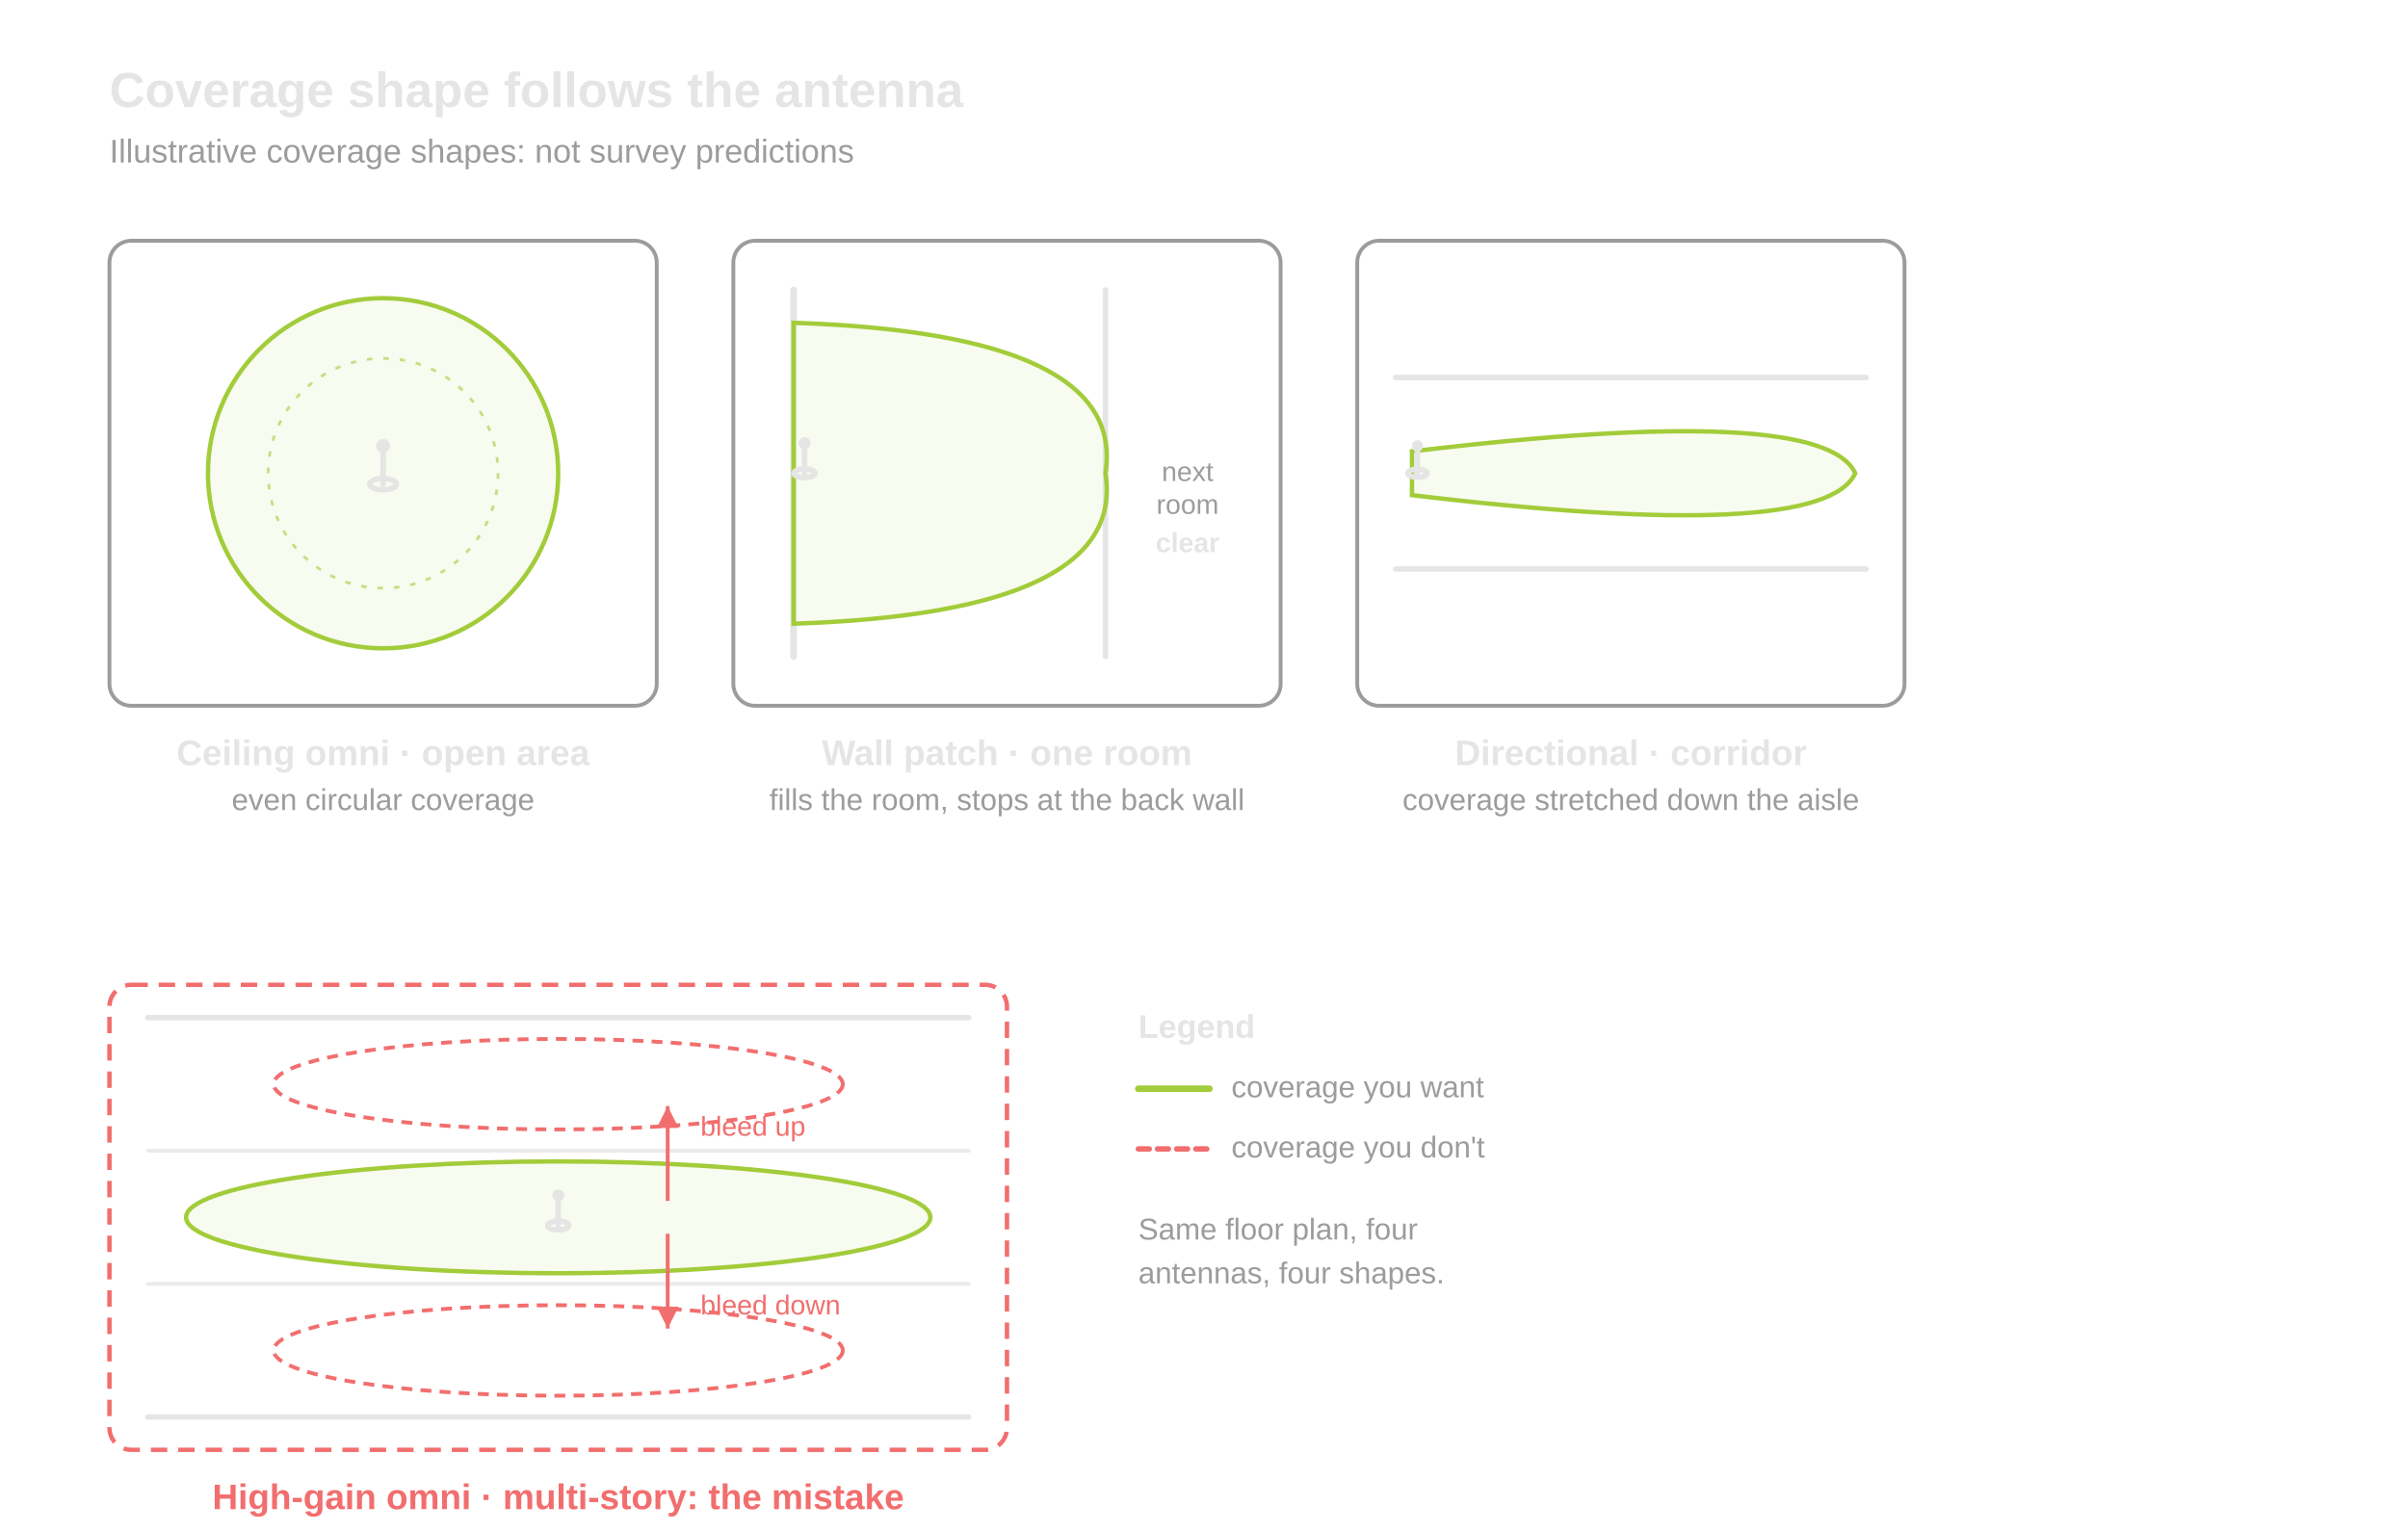
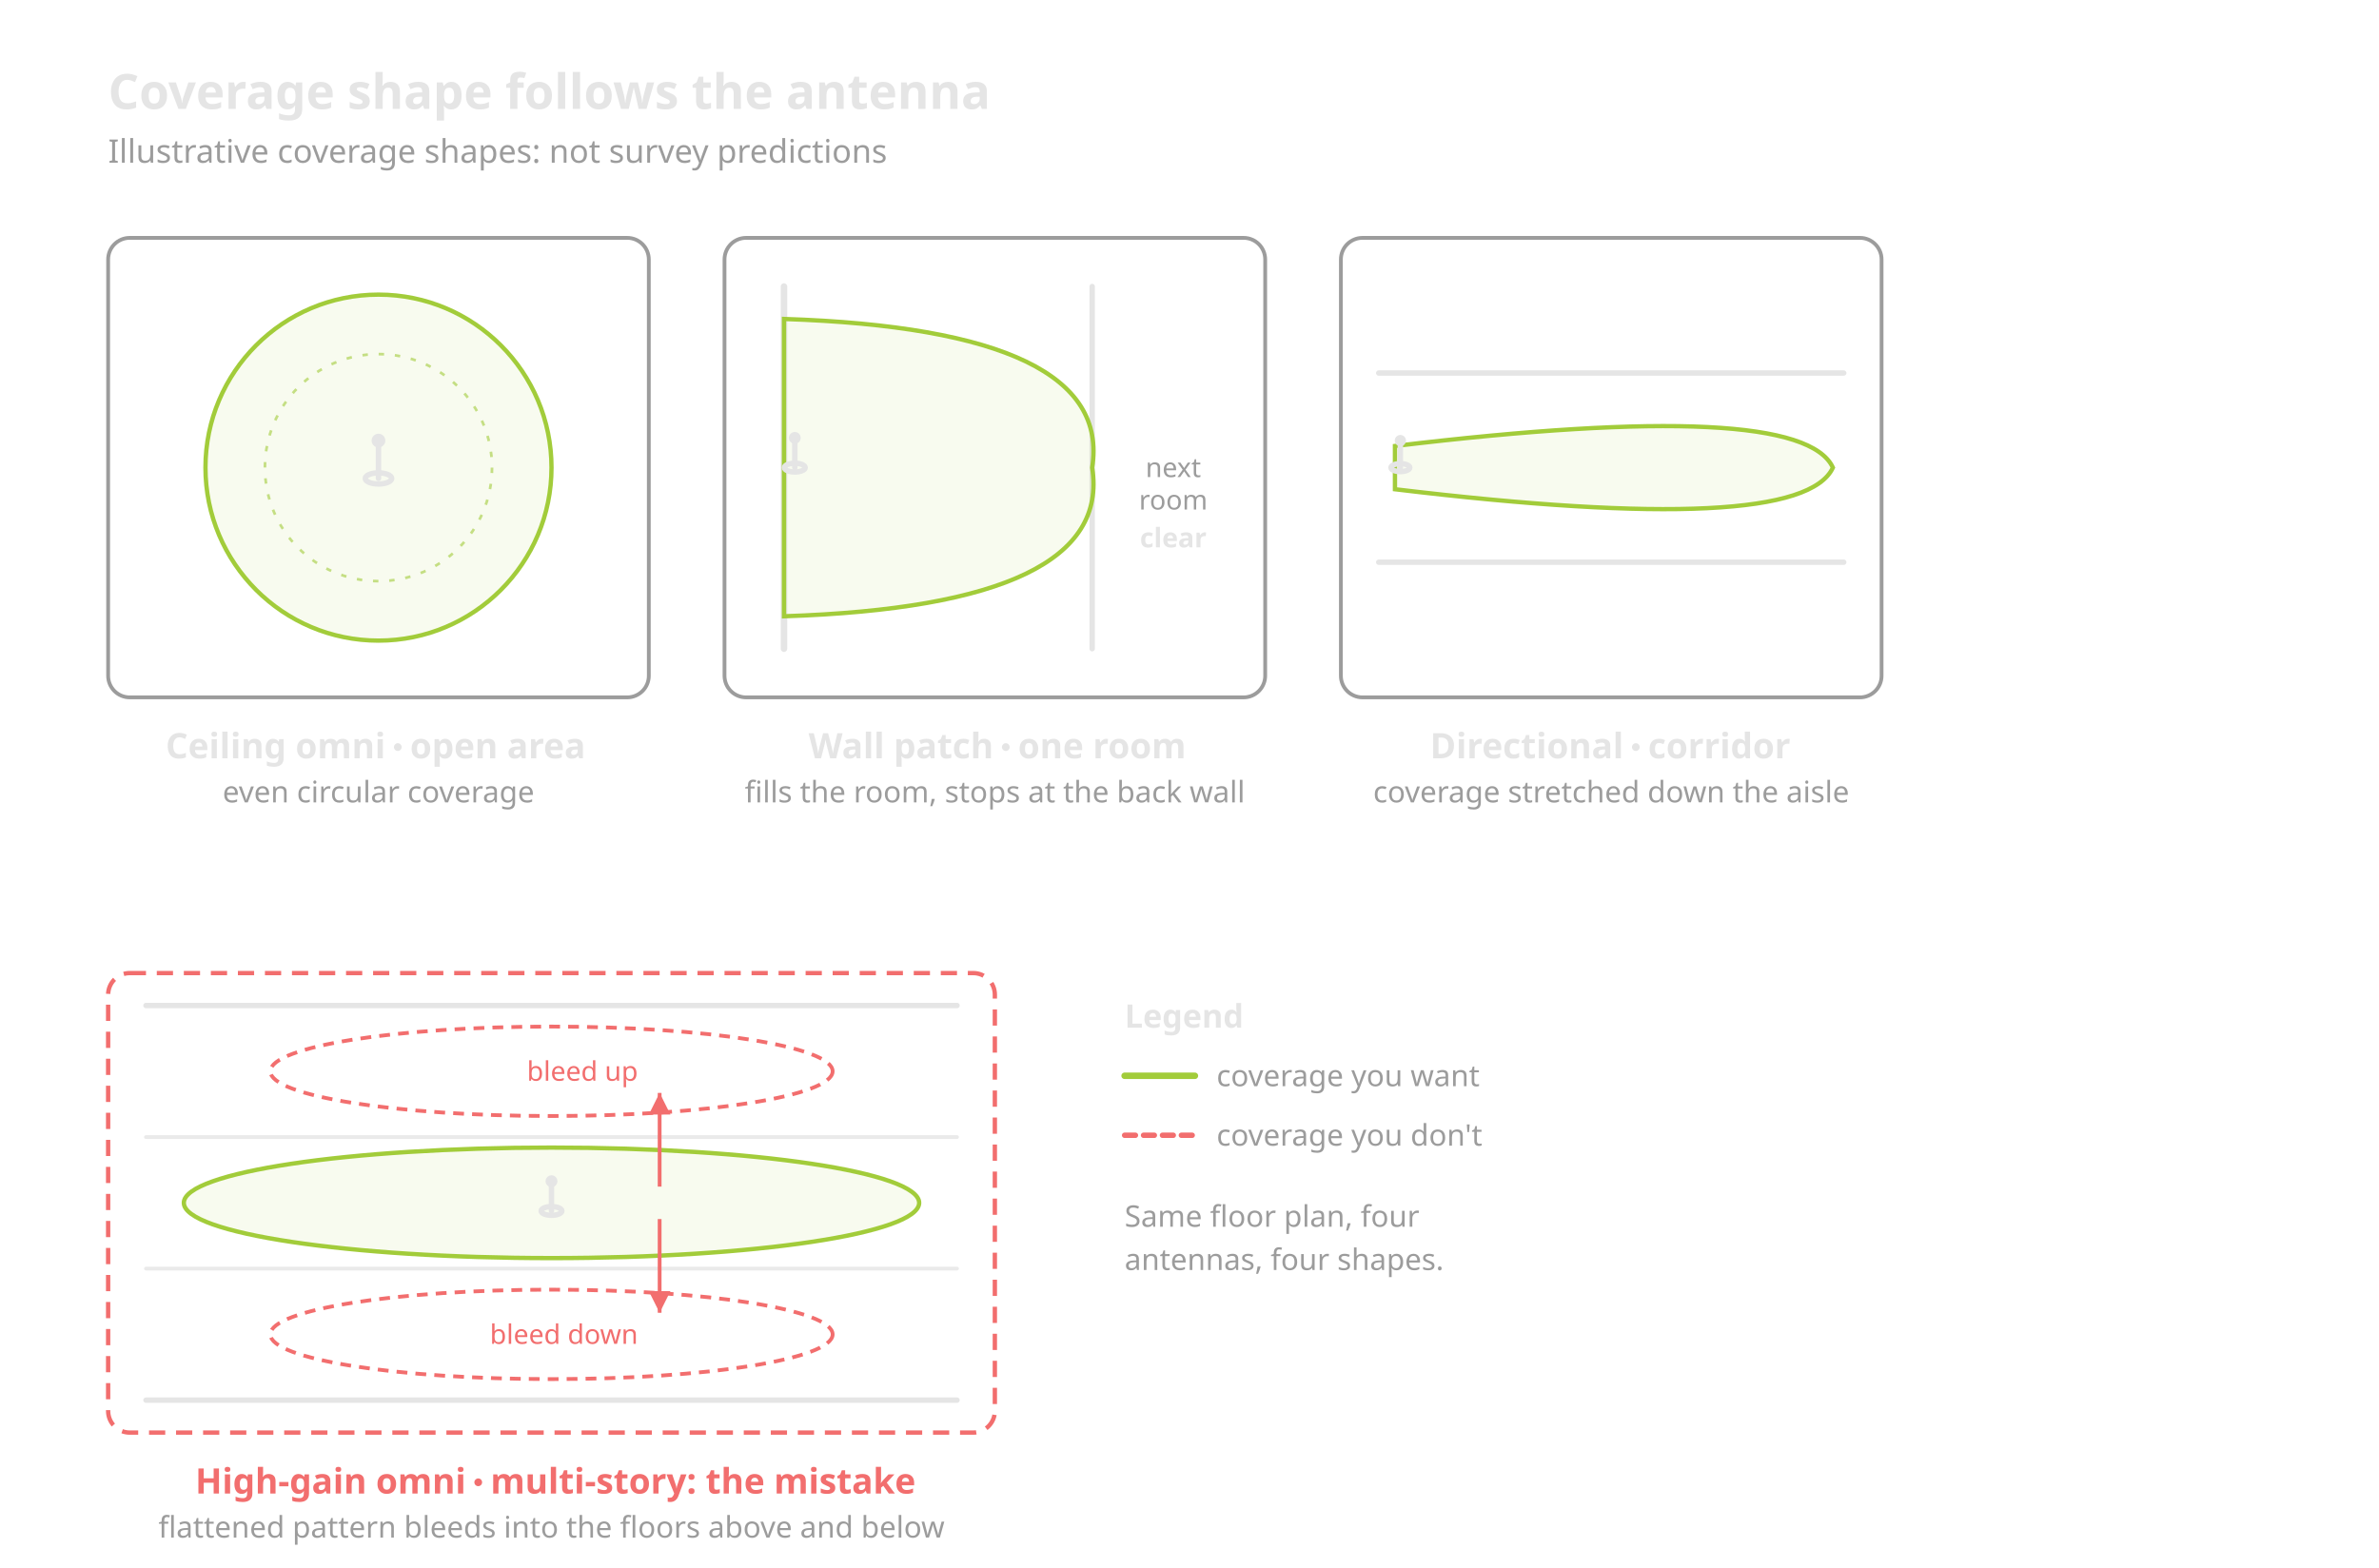
- <svg xmlns="http://www.w3.org/2000/svg" viewBox="0 0 880 560" width="880" height="560" role="img" aria-label="The same floor plan with four antenna choices: ceiling omni even circle, wall patch filling one room and stopping at the back wall, directional stretched down a corridor, and a high-gain omni in a multi-story section bleeding into floors above and below as the anti-pattern">
+ <svg xmlns="http://www.w3.org/2000/svg" viewBox="0 0 880 580" width="880" height="580" role="img" aria-label="The same floor plan with four antenna choices: ceiling omni even circle, wall patch filling one room and stopping at the back wall, directional stretched down a corridor, and a high-gain omni in a multi-story section bleeding into floors above and below as the anti-pattern">
  <defs>
  </defs>
-   <text x="40" y="34" font-family="'IBM Plex Sans','Helvetica Neue',Arial,sans-serif" font-size="18" fill="#E5E5E5" text-anchor="start" font-weight="700" letter-spacing="0" dominant-baseline="middle">Coverage shape follows the antenna</text>
-   <text x="40" y="56" font-family="'IBM Plex Sans','Helvetica Neue',Arial,sans-serif" font-size="12" fill="#9C9C9C" text-anchor="start" font-weight="400" letter-spacing="0" dominant-baseline="middle">Illustrative coverage shapes: not survey predictions</text>
+   <text x="40" y="40.3" font-family="IBM Plex Sans" font-size="18" fill="#E5E5E5" text-anchor="start" font-weight="700" letter-spacing="0">Coverage shape follows the antenna</text>
+   <text x="40" y="60.2" font-family="IBM Plex Sans" font-size="12" fill="#9C9C9C" text-anchor="start" font-weight="400" letter-spacing="0">Illustrative coverage shapes: not survey predictions</text>
  <rect x="40" y="88" width="200" height="170" rx="8" stroke="#9C9C9C" stroke-width="1.4" fill="none" />
-   <text x="140" y="276" font-family="'IBM Plex Sans','Helvetica Neue',Arial,sans-serif" font-size="13" fill="#E5E5E5" text-anchor="middle" font-weight="600" letter-spacing="0" dominant-baseline="middle">Ceiling omni · open area</text>
-   <text x="140" y="293" font-family="'IBM Plex Sans','Helvetica Neue',Arial,sans-serif" font-size="11" fill="#9C9C9C" text-anchor="middle" font-weight="400" letter-spacing="0" dominant-baseline="middle">even circular coverage</text>
+   <text x="142.62" y="280.55" font-family="IBM Plex Sans" font-size="13" fill="#E5E5E5" text-anchor="end" font-weight="600" letter-spacing="0">Ceiling omni</text>
+   <circle cx="147.15" cy="276.39" r="1.43" fill="#E5E5E5" />
+   <text x="151.68" y="280.55" font-family="IBM Plex Sans" font-size="13" fill="#E5E5E5" text-anchor="start" font-weight="600" letter-spacing="0">open area</text>
+   <text x="140" y="296.85" font-family="IBM Plex Sans" font-size="11" fill="#9C9C9C" text-anchor="middle" font-weight="400" letter-spacing="0">even circular coverage</text>
  <circle cx="140" cy="173" r="64" stroke="#A2CC3A" stroke-width="1.6" fill="rgba(162,204,58,0.08)" opacity="1" />
  <circle cx="140" cy="173" r="42" stroke="#A2CC3A" stroke-width="1" fill="none" stroke-dasharray="2 4" opacity="0.6" />
  <g>
    <path d="M140 177 L140 163" stroke="#E5E5E5" fill="none" stroke-width="2" stroke-linecap="round" stroke-linejoin="round" opacity="1" />
    <circle cx="140" cy="163" r="1.54" stroke="#E5E5E5" stroke-width="2" fill="#E5E5E5" opacity="1" />
    <ellipse cx="140" cy="177" rx="4.9" ry="2.06" stroke="#E5E5E5" stroke-width="2" fill="none" />
  </g>
  <rect x="268" y="88" width="200" height="170" rx="8" stroke="#9C9C9C" stroke-width="1.4" fill="none" />
-   <text x="368" y="276" font-family="'IBM Plex Sans','Helvetica Neue',Arial,sans-serif" font-size="13" fill="#E5E5E5" text-anchor="middle" font-weight="600" letter-spacing="0" dominant-baseline="middle">Wall patch · one room</text>
-   <text x="368" y="293" font-family="'IBM Plex Sans','Helvetica Neue',Arial,sans-serif" font-size="11" fill="#9C9C9C" text-anchor="middle" font-weight="400" letter-spacing="0" dominant-baseline="middle">fills the room, stops at the back wall</text>
+   <text x="367.52" y="280.55" font-family="IBM Plex Sans" font-size="13" fill="#E5E5E5" text-anchor="end" font-weight="600" letter-spacing="0">Wall patch</text>
+   <circle cx="372.05" cy="276.39" r="1.43" fill="#E5E5E5" />
+   <text x="376.58" y="280.55" font-family="IBM Plex Sans" font-size="13" fill="#E5E5E5" text-anchor="start" font-weight="600" letter-spacing="0">one room</text>
+   <text x="368" y="296.85" font-family="IBM Plex Sans" font-size="11" fill="#9C9C9C" text-anchor="middle" font-weight="400" letter-spacing="0">fills the room, stops at the back wall</text>
  <line x1="290" y1="106" x2="290" y2="240" stroke="#E5E5E5" stroke-width="2.4" stroke-linecap="round" opacity="1" />
  <line x1="404" y1="106" x2="404" y2="240" stroke="#E5E5E5" stroke-width="2" stroke-linecap="round" opacity="1" />
  <path d="M290 118 Q 412 122, 404 173 Q 412 224, 290 228 Z" stroke="#A2CC3A" stroke-width="1.6" fill="rgba(162,204,58,0.08)" />
  <g>
    <path d="M294 173 L294 162" stroke="#E5E5E5" fill="none" stroke-width="2" stroke-linecap="round" stroke-linejoin="round" opacity="1" />
    <circle cx="294" cy="162" r="1.21" stroke="#E5E5E5" stroke-width="2" fill="#E5E5E5" opacity="1" />
    <ellipse cx="294" cy="173" rx="3.85" ry="1.62" stroke="#E5E5E5" stroke-width="2" fill="none" />
  </g>
-   <text x="434" y="173" font-family="'IBM Plex Sans','Helvetica Neue',Arial,sans-serif" font-size="10" fill="#9C9C9C" text-anchor="middle" font-weight="400" letter-spacing="0" dominant-baseline="middle">next</text>
-   <text x="434" y="185" font-family="'IBM Plex Sans','Helvetica Neue',Arial,sans-serif" font-size="10" fill="#9C9C9C" text-anchor="middle" font-weight="400" letter-spacing="0" dominant-baseline="middle">room</text>
-   <text x="434" y="199" font-family="'IBM Plex Sans','Helvetica Neue',Arial,sans-serif" font-size="10" fill="#E5E5E5" text-anchor="middle" font-weight="600" letter-spacing="0" dominant-baseline="middle">clear</text>
+   <text x="434" y="176.5" font-family="IBM Plex Sans" font-size="10" fill="#9C9C9C" text-anchor="middle" font-weight="400" letter-spacing="0">next</text>
+   <text x="434" y="188.5" font-family="IBM Plex Sans" font-size="10" fill="#9C9C9C" text-anchor="middle" font-weight="400" letter-spacing="0">room</text>
+   <text x="434" y="202.5" font-family="IBM Plex Sans" font-size="10" fill="#E5E5E5" text-anchor="middle" font-weight="600" letter-spacing="0">clear</text>
  <rect x="496" y="88" width="200" height="170" rx="8" stroke="#9C9C9C" stroke-width="1.4" fill="none" />
-   <text x="596" y="276" font-family="'IBM Plex Sans','Helvetica Neue',Arial,sans-serif" font-size="13" fill="#E5E5E5" text-anchor="middle" font-weight="600" letter-spacing="0" dominant-baseline="middle">Directional · corridor</text>
-   <text x="596" y="293" font-family="'IBM Plex Sans','Helvetica Neue',Arial,sans-serif" font-size="11" fill="#9C9C9C" text-anchor="middle" font-weight="400" letter-spacing="0" dominant-baseline="middle">coverage stretched down the aisle</text>
+   <text x="600.57" y="280.55" font-family="IBM Plex Sans" font-size="13" fill="#E5E5E5" text-anchor="end" font-weight="600" letter-spacing="0">Directional</text>
+   <circle cx="605.10" cy="276.39" r="1.43" fill="#E5E5E5" />
+   <text x="609.63" y="280.55" font-family="IBM Plex Sans" font-size="13" fill="#E5E5E5" text-anchor="start" font-weight="600" letter-spacing="0">corridor</text>
+   <text x="596" y="296.85" font-family="IBM Plex Sans" font-size="11" fill="#9C9C9C" text-anchor="middle" font-weight="400" letter-spacing="0">coverage stretched down the aisle</text>
  <line x1="510" y1="138" x2="682" y2="138" stroke="#E5E5E5" stroke-width="2" stroke-linecap="round" opacity="1" />
  <line x1="510" y1="208" x2="682" y2="208" stroke="#E5E5E5" stroke-width="2" stroke-linecap="round" opacity="1" />
  <path d="M516 165 Q 666 147, 678 173 Q 666 199, 516 181 Z" stroke="#A2CC3A" stroke-width="1.6" fill="rgba(162,204,58,0.08)" />
  <g>
    <path d="M518 173 L518 163" stroke="#E5E5E5" fill="none" stroke-width="2" stroke-linecap="round" stroke-linejoin="round" opacity="1" />
    <circle cx="518" cy="163" r="1.1" stroke="#E5E5E5" stroke-width="2" fill="#E5E5E5" opacity="1" />
    <ellipse cx="518" cy="173" rx="3.5" ry="1.47" stroke="#E5E5E5" stroke-width="2" fill="none" />
  </g>
  <rect x="40" y="360" width="328" height="170" rx="8" stroke="#F26E6E" stroke-width="1.6" fill="none" stroke-dasharray="6 4" />
-   <text x="204" y="548" font-family="'IBM Plex Sans','Helvetica Neue',Arial,sans-serif" font-size="13" fill="#F26E6E" text-anchor="middle" font-weight="600" letter-spacing="0" dominant-baseline="middle">High-gain omni · multi-story: the mistake</text>
-   <text x="204" y="565" font-family="'IBM Plex Sans','Helvetica Neue',Arial,sans-serif" font-size="11" fill="#9C9C9C" text-anchor="middle" font-weight="400" letter-spacing="0" dominant-baseline="middle">flattened pattern bleeds into the floors above and below</text>
+   <text x="172.37" y="552.55" font-family="IBM Plex Sans" font-size="13" fill="#F26E6E" text-anchor="end" font-weight="600" letter-spacing="0">High-gain omni</text>
+   <circle cx="176.90" cy="548.39" r="1.43" fill="#F26E6E" />
+   <text x="181.43" y="552.55" font-family="IBM Plex Sans" font-size="13" fill="#F26E6E" text-anchor="start" font-weight="600" letter-spacing="0">multi-story: the mistake</text>
+   <text x="204" y="568.85" font-family="IBM Plex Sans" font-size="11" fill="#9C9C9C" text-anchor="middle" font-weight="400" letter-spacing="0">flattened pattern bleeds into the floors above and below</text>
  <line x1="54" y1="372" x2="354" y2="372" stroke="#E5E5E5" stroke-width="2" stroke-linecap="round" opacity="1" />
  <line x1="54" y1="420.67" x2="354" y2="420.67" stroke="#E5E5E5" stroke-width="1.4" stroke-linecap="round" opacity="0.8" />
  <line x1="54" y1="469.33" x2="354" y2="469.33" stroke="#E5E5E5" stroke-width="1.4" stroke-linecap="round" opacity="0.8" />
  <line x1="54" y1="518" x2="354" y2="518" stroke="#E5E5E5" stroke-width="2" stroke-linecap="round" opacity="1" />
  <ellipse cx="204" cy="445" rx="136" ry="20.44" stroke="#A2CC3A" stroke-width="1.6" fill="rgba(162,204,58,0.08)" />
  <ellipse cx="204" cy="396.333" rx="104" ry="16.547" stroke="#F26E6E" stroke-width="1.4" fill="none" stroke-dasharray="4 3" />
  <ellipse cx="204" cy="493.667" rx="104" ry="16.547" stroke="#F26E6E" stroke-width="1.4" fill="none" stroke-dasharray="4 3" />
  <g>
    <path d="M204 448 L204 437" stroke="#E5E5E5" fill="none" stroke-width="2" stroke-linecap="round" stroke-linejoin="round" opacity="1" />
    <circle cx="204" cy="437" r="1.21" stroke="#E5E5E5" stroke-width="2" fill="#E5E5E5" opacity="1" />
    <ellipse cx="204" cy="448" rx="3.85" ry="1.62" stroke="#E5E5E5" stroke-width="2" fill="none" />
  </g>
  <line x1="244" y1="439" x2="244" y2="404.333" stroke="#F26E6E" stroke-width="1.4" />
  <line x1="244" y1="451" x2="244" y2="485.667" stroke="#F26E6E" stroke-width="1.4" />
-   <text x="256" y="412.33" font-family="'IBM Plex Sans','Helvetica Neue',Arial,sans-serif" font-size="10" fill="#F26E6E" text-anchor="start" font-weight="400" letter-spacing="0" dominant-baseline="middle">bleed up</text>
-   <text x="256" y="477.67" font-family="'IBM Plex Sans','Helvetica Neue',Arial,sans-serif" font-size="10" fill="#F26E6E" text-anchor="start" font-weight="400" letter-spacing="0" dominant-baseline="middle">bleed down</text>
-   <text x="416" y="376" font-family="'IBM Plex Sans','Helvetica Neue',Arial,sans-serif" font-size="12" fill="#E5E5E5" text-anchor="start" font-weight="600" letter-spacing="0" dominant-baseline="middle">Legend</text>
+   <text x="236" y="399.83" font-family="IBM Plex Sans" font-size="10" fill="#F26E6E" text-anchor="end" font-weight="400" letter-spacing="0">bleed up</text>
+   <text x="236" y="497.17" font-family="IBM Plex Sans" font-size="10" fill="#F26E6E" text-anchor="end" font-weight="400" letter-spacing="0">bleed down</text>
+   <text x="416" y="380.2" font-family="IBM Plex Sans" font-size="12" fill="#E5E5E5" text-anchor="start" font-weight="600" letter-spacing="0">Legend</text>
  <line x1="416" y1="398" x2="442" y2="398" stroke="#A2CC3A" stroke-width="2.4" stroke-linecap="round" opacity="1" />
-   <text x="450" y="398" font-family="'IBM Plex Sans','Helvetica Neue',Arial,sans-serif" font-size="11" fill="#9C9C9C" text-anchor="start" font-weight="400" letter-spacing="0" dominant-baseline="middle">coverage you want</text>
+   <text x="450" y="401.85" font-family="IBM Plex Sans" font-size="11" fill="#9C9C9C" text-anchor="start" font-weight="400" letter-spacing="0">coverage you want</text>
  <line x1="416" y1="420" x2="442" y2="420" stroke="#F26E6E" stroke-width="2" stroke-linecap="round" stroke-dasharray="4 3" opacity="1" />
-   <text x="450" y="420" font-family="'IBM Plex Sans','Helvetica Neue',Arial,sans-serif" font-size="11" fill="#9C9C9C" text-anchor="start" font-weight="400" letter-spacing="0" dominant-baseline="middle">coverage you don't</text>
-   <text x="416" y="450" font-family="'IBM Plex Sans','Helvetica Neue',Arial,sans-serif" font-size="11" fill="#9C9C9C" text-anchor="start" font-weight="400" letter-spacing="0" dominant-baseline="middle">Same floor plan, four</text>
-   <text x="416" y="466" font-family="'IBM Plex Sans','Helvetica Neue',Arial,sans-serif" font-size="11" fill="#9C9C9C" text-anchor="start" font-weight="400" letter-spacing="0" dominant-baseline="middle">antennas, four shapes.</text>
+   <text x="450" y="423.85" font-family="IBM Plex Sans" font-size="11" fill="#9C9C9C" text-anchor="start" font-weight="400" letter-spacing="0">coverage you don't</text>
+   <text x="416" y="453.85" font-family="IBM Plex Sans" font-size="11" fill="#9C9C9C" text-anchor="start" font-weight="400" letter-spacing="0">Same floor plan, four</text>
+   <text x="416" y="469.85" font-family="IBM Plex Sans" font-size="11" fill="#9C9C9C" text-anchor="start" font-weight="400" letter-spacing="0">antennas, four shapes.</text>
  <path d="M244.00 404.33 L248.00 412.33 L240.00 412.33 Z" fill="#F26E6E" />
  <path d="M244.00 485.67 L240.00 477.67 L248.00 477.67 Z" fill="#F26E6E" />
</svg>
